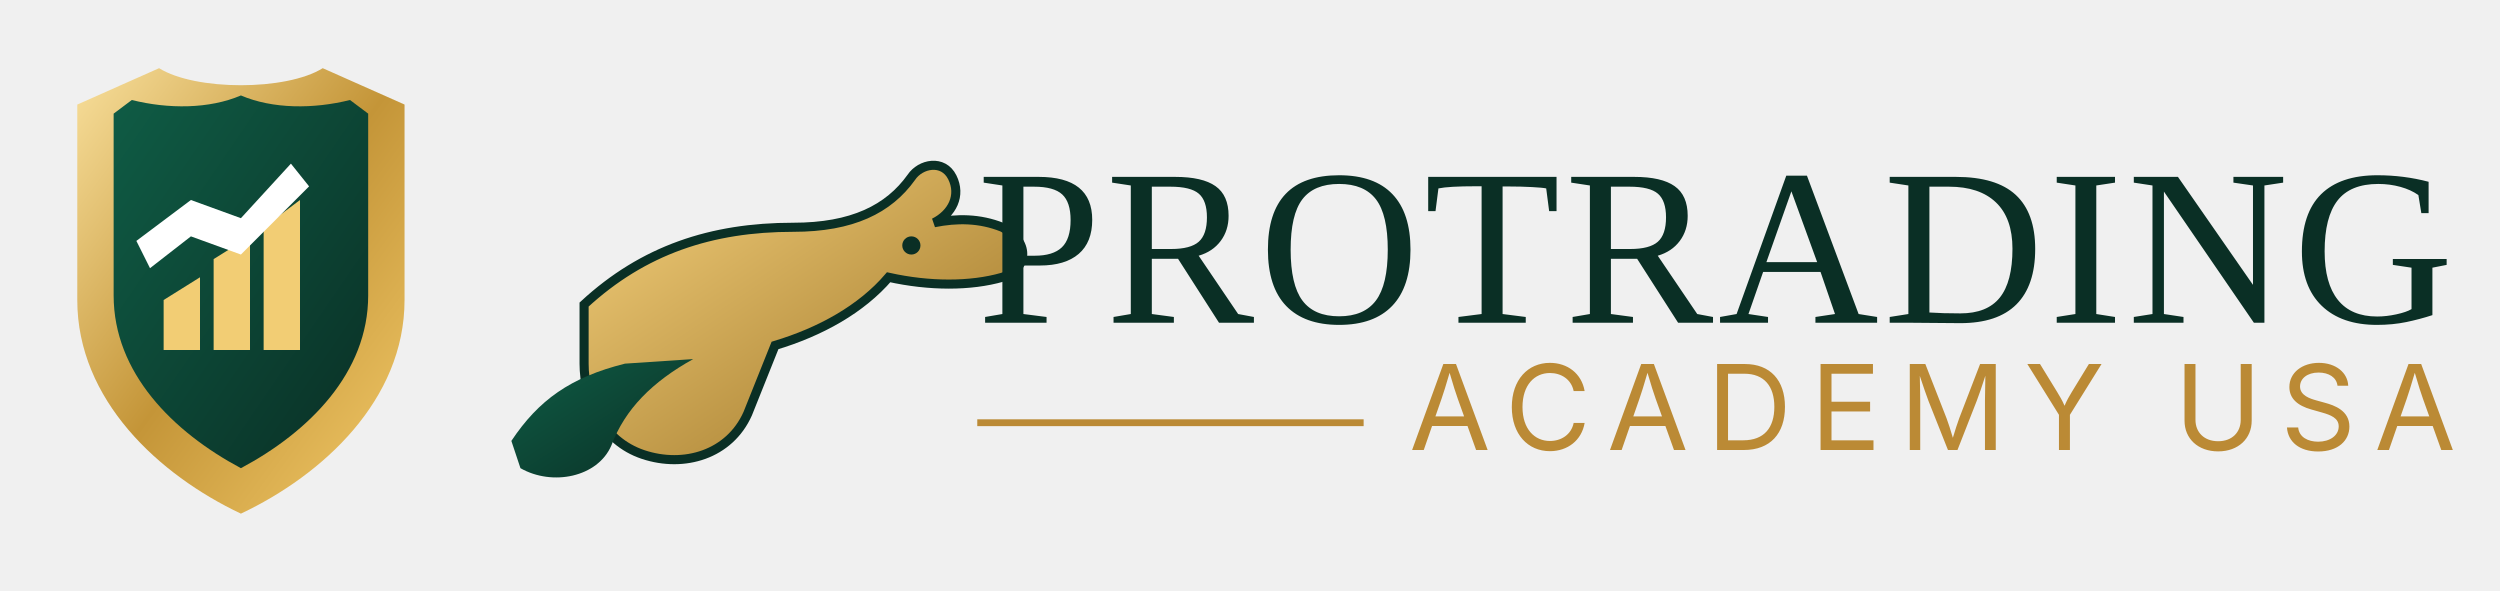
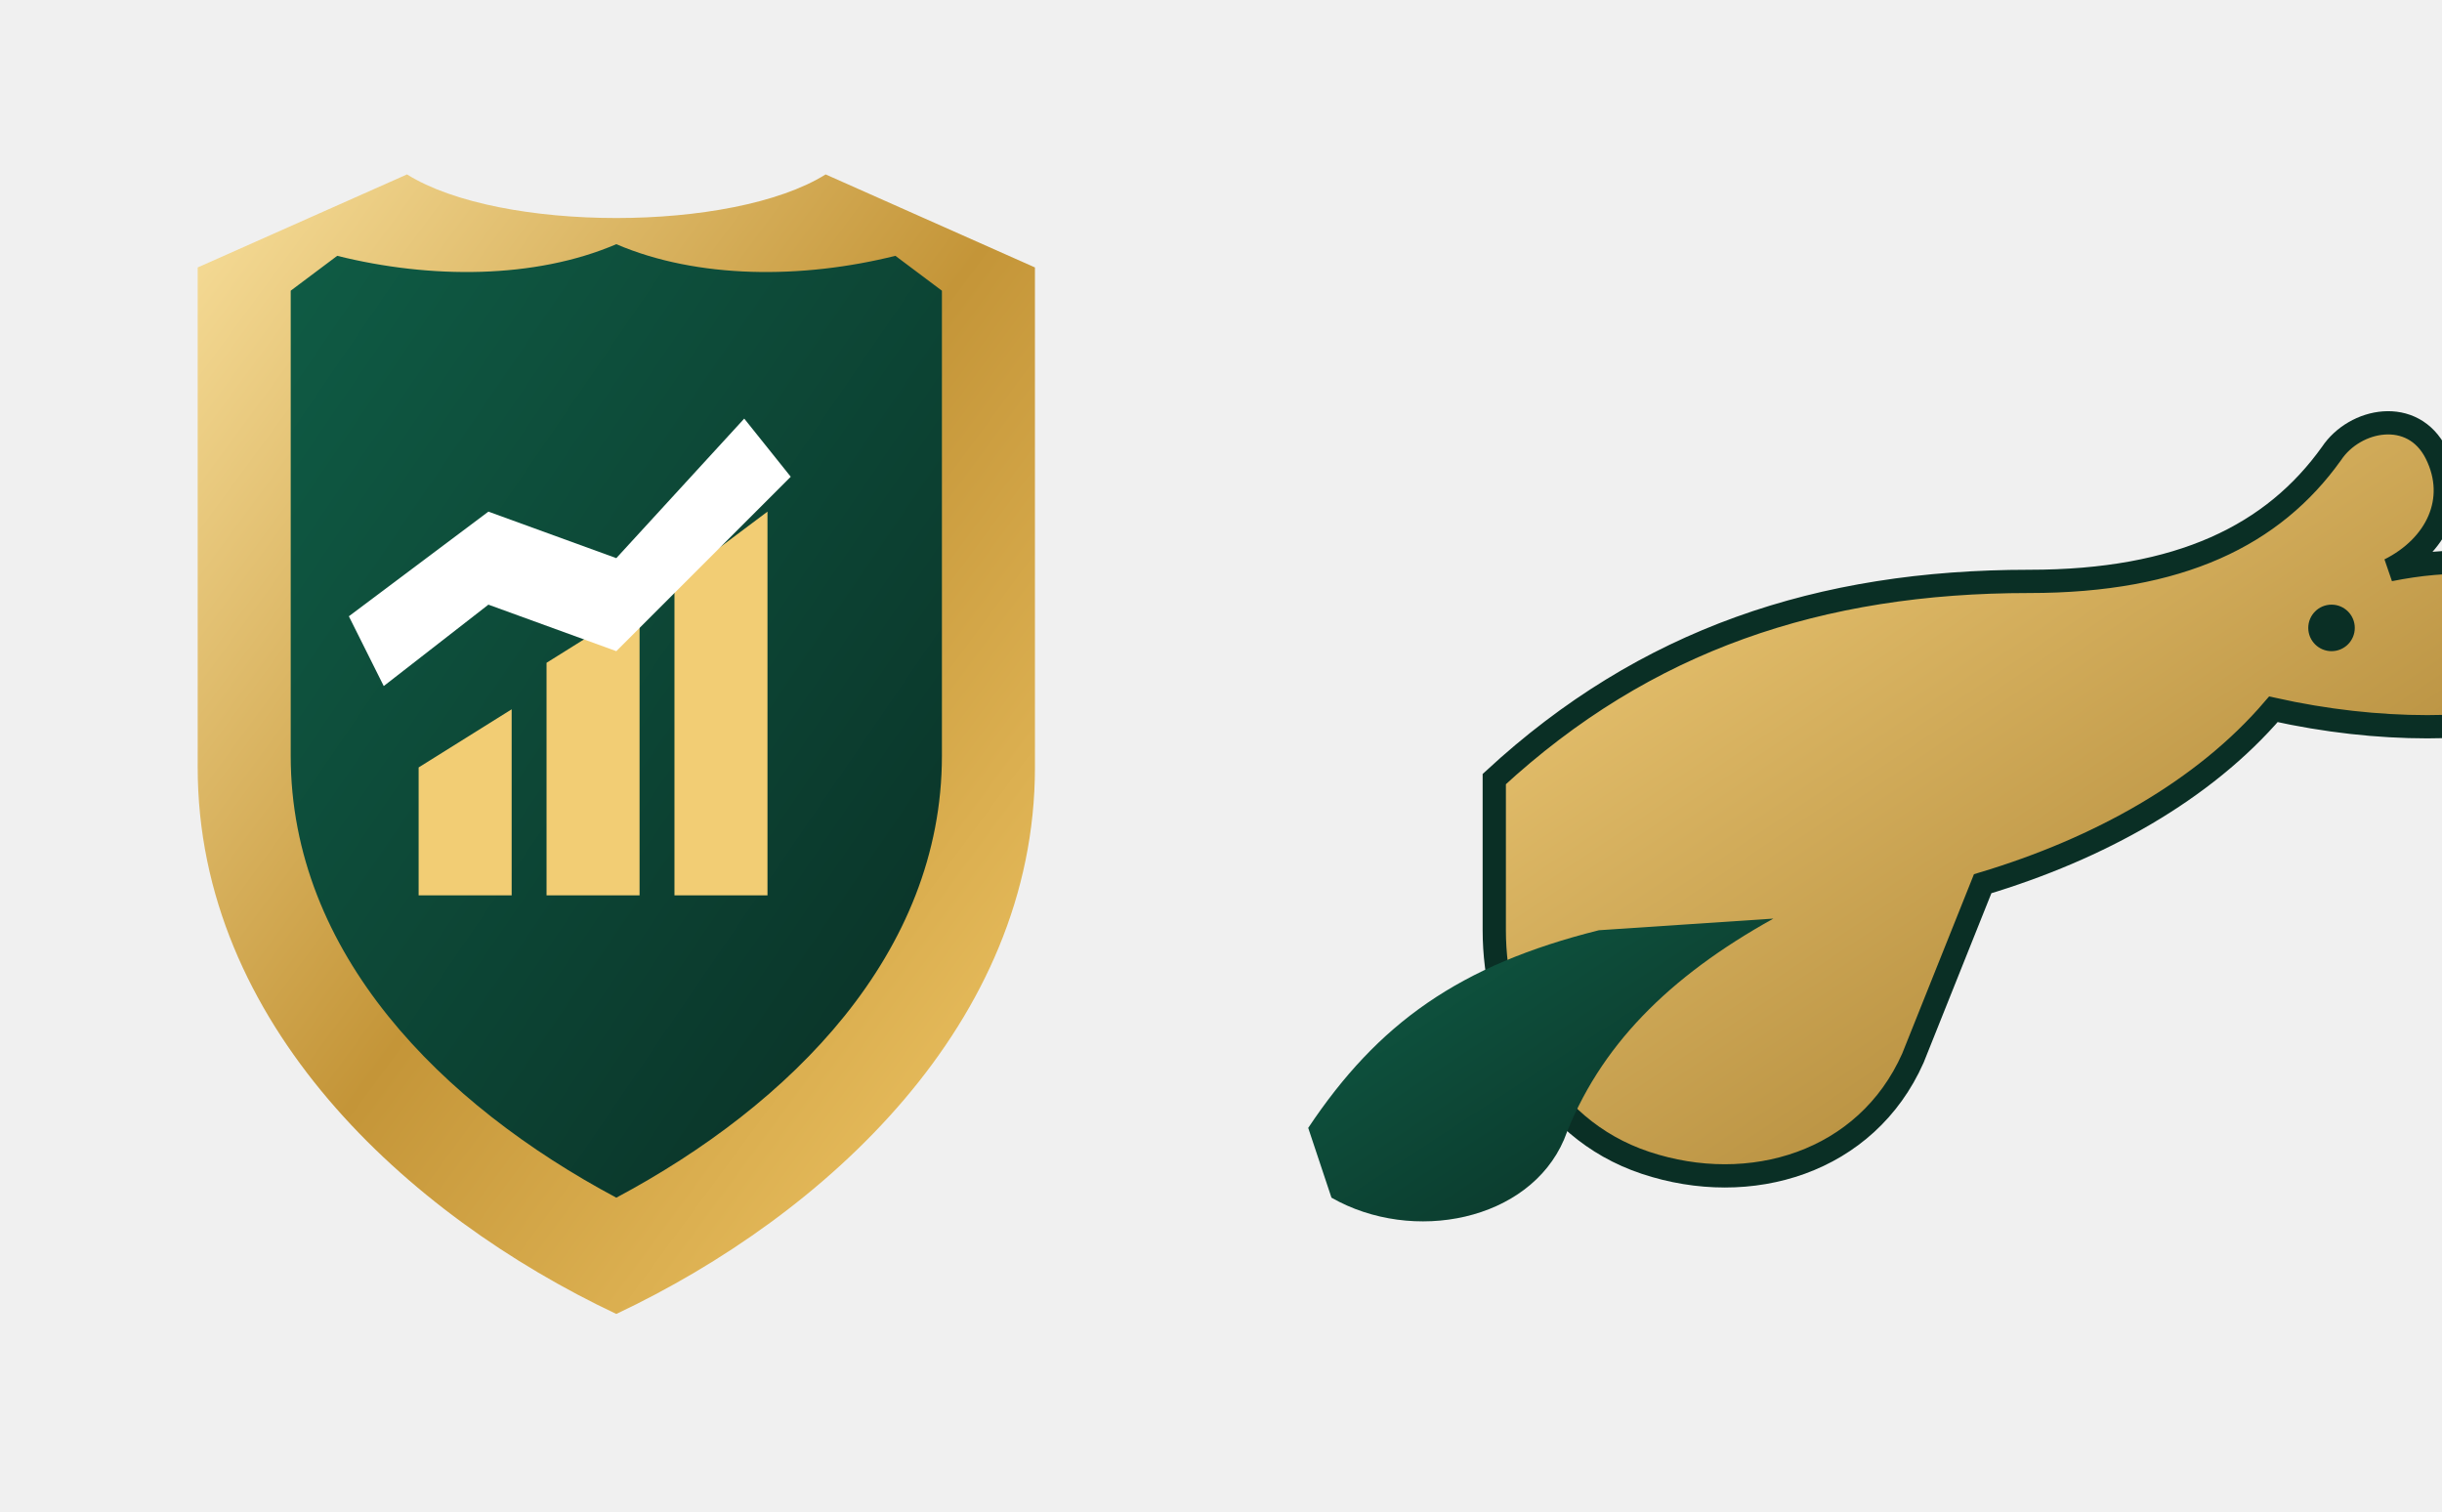
- <svg xmlns="http://www.w3.org/2000/svg" width="1100" height="260" viewBox="0 0 1100 260" role="img" aria-labelledby="title desc">
+ <svg xmlns="http://www.w3.org/2000/svg" width="420" height="260" viewBox="0 0 420 260" role="img" aria-labelledby="title desc">
  <defs>
    <linearGradient id="gold" x1="0%" y1="0%" x2="100%" y2="100%">
      <stop offset="0%" stop-color="#f8df9b" />
      <stop offset="50%" stop-color="#c49538" />
      <stop offset="100%" stop-color="#f3ca69" />
    </linearGradient>
    <linearGradient id="green" x1="0%" y1="0%" x2="100%" y2="100%">
      <stop offset="0%" stop-color="#0f5c45" />
      <stop offset="100%" stop-color="#0a2f25" />
    </linearGradient>
    <linearGradient id="bullGold" x1="0%" y1="0%" x2="100%" y2="100%">
      <stop offset="0%" stop-color="#f5d17d" />
      <stop offset="100%" stop-color="#9a7123" />
    </linearGradient>
  </defs>
  <g transform="translate(10,24)">
    <path d="M60 6 C76 16, 116 16, 132 6 L168 22 L168 108 C168 152, 132 185, 96 202 C60 185, 24 152, 24 108 L24 22 Z" fill="url(#gold)" />
    <path d="M96 18 C110 24, 128 24, 144 20 L152 26 L152 106 C152 140, 126 166, 96 182 C66 166, 40 140, 40 106 L40 26 L48 20 C64 24, 82 24, 96 18 Z" fill="url(#green)" />
    <path d="M62 130 L62 108 L78 98 L78 130 Z" fill="#f2cd74" />
    <path d="M84 130 L84 90 L100 80 L100 130 Z" fill="#f2cd74" />
    <path d="M106 130 L106 76 L122 64 L122 130 Z" fill="#f2cd74" />
    <path d="M50 82 L74 64 L96 72 L118 48 L126 58 L96 88 L74 80 L56 94 Z" fill="#ffffff" />
  </g>
  <g transform="translate(195,40)">
    <path d="M62 94 C88 70, 118 60, 154 60 C180 60, 196 52, 206 38 C210 32, 220 30, 224 38 C228 46, 224 54, 216 58 C226 56, 236 56, 246 60 C258 66, 258 78, 246 82 C232 86, 214 86, 196 82 C184 96, 166 106, 146 112 L134 142 C126 160, 106 166, 88 160 C70 154, 62 136, 62 120 Z" fill="url(#bullGold)" stroke="#0a2f25" stroke-width="4" />
    <path d="M30 154 C42 136, 56 126, 80 120 L110 118 C92 128, 80 140, 74 156 C68 170, 48 174, 34 166 Z" fill="url(#green)" />
    <circle cx="206" cy="68" r="4" fill="#0a2f25" />
  </g>
-   <g transform="translate(430,78)">
-     <text x="0" y="64" font-family="Georgia, Times New Roman, serif" font-size="98" fill="#0a2f25" letter-spacing="2">PROTRADING</text>
-     <line x1="0" y1="108" x2="170" y2="108" stroke="#bb8a35" stroke-width="3" />
-     <text x="190" y="120" font-family="Inter, Arial, sans-serif" font-size="52" fill="#bb8a35" letter-spacing="8">ACADEMY USA</text>
-     <line x1="742" y1="108" x2="910" y2="108" stroke="#bb8a35" stroke-width="3" />
-   </g>
</svg>
